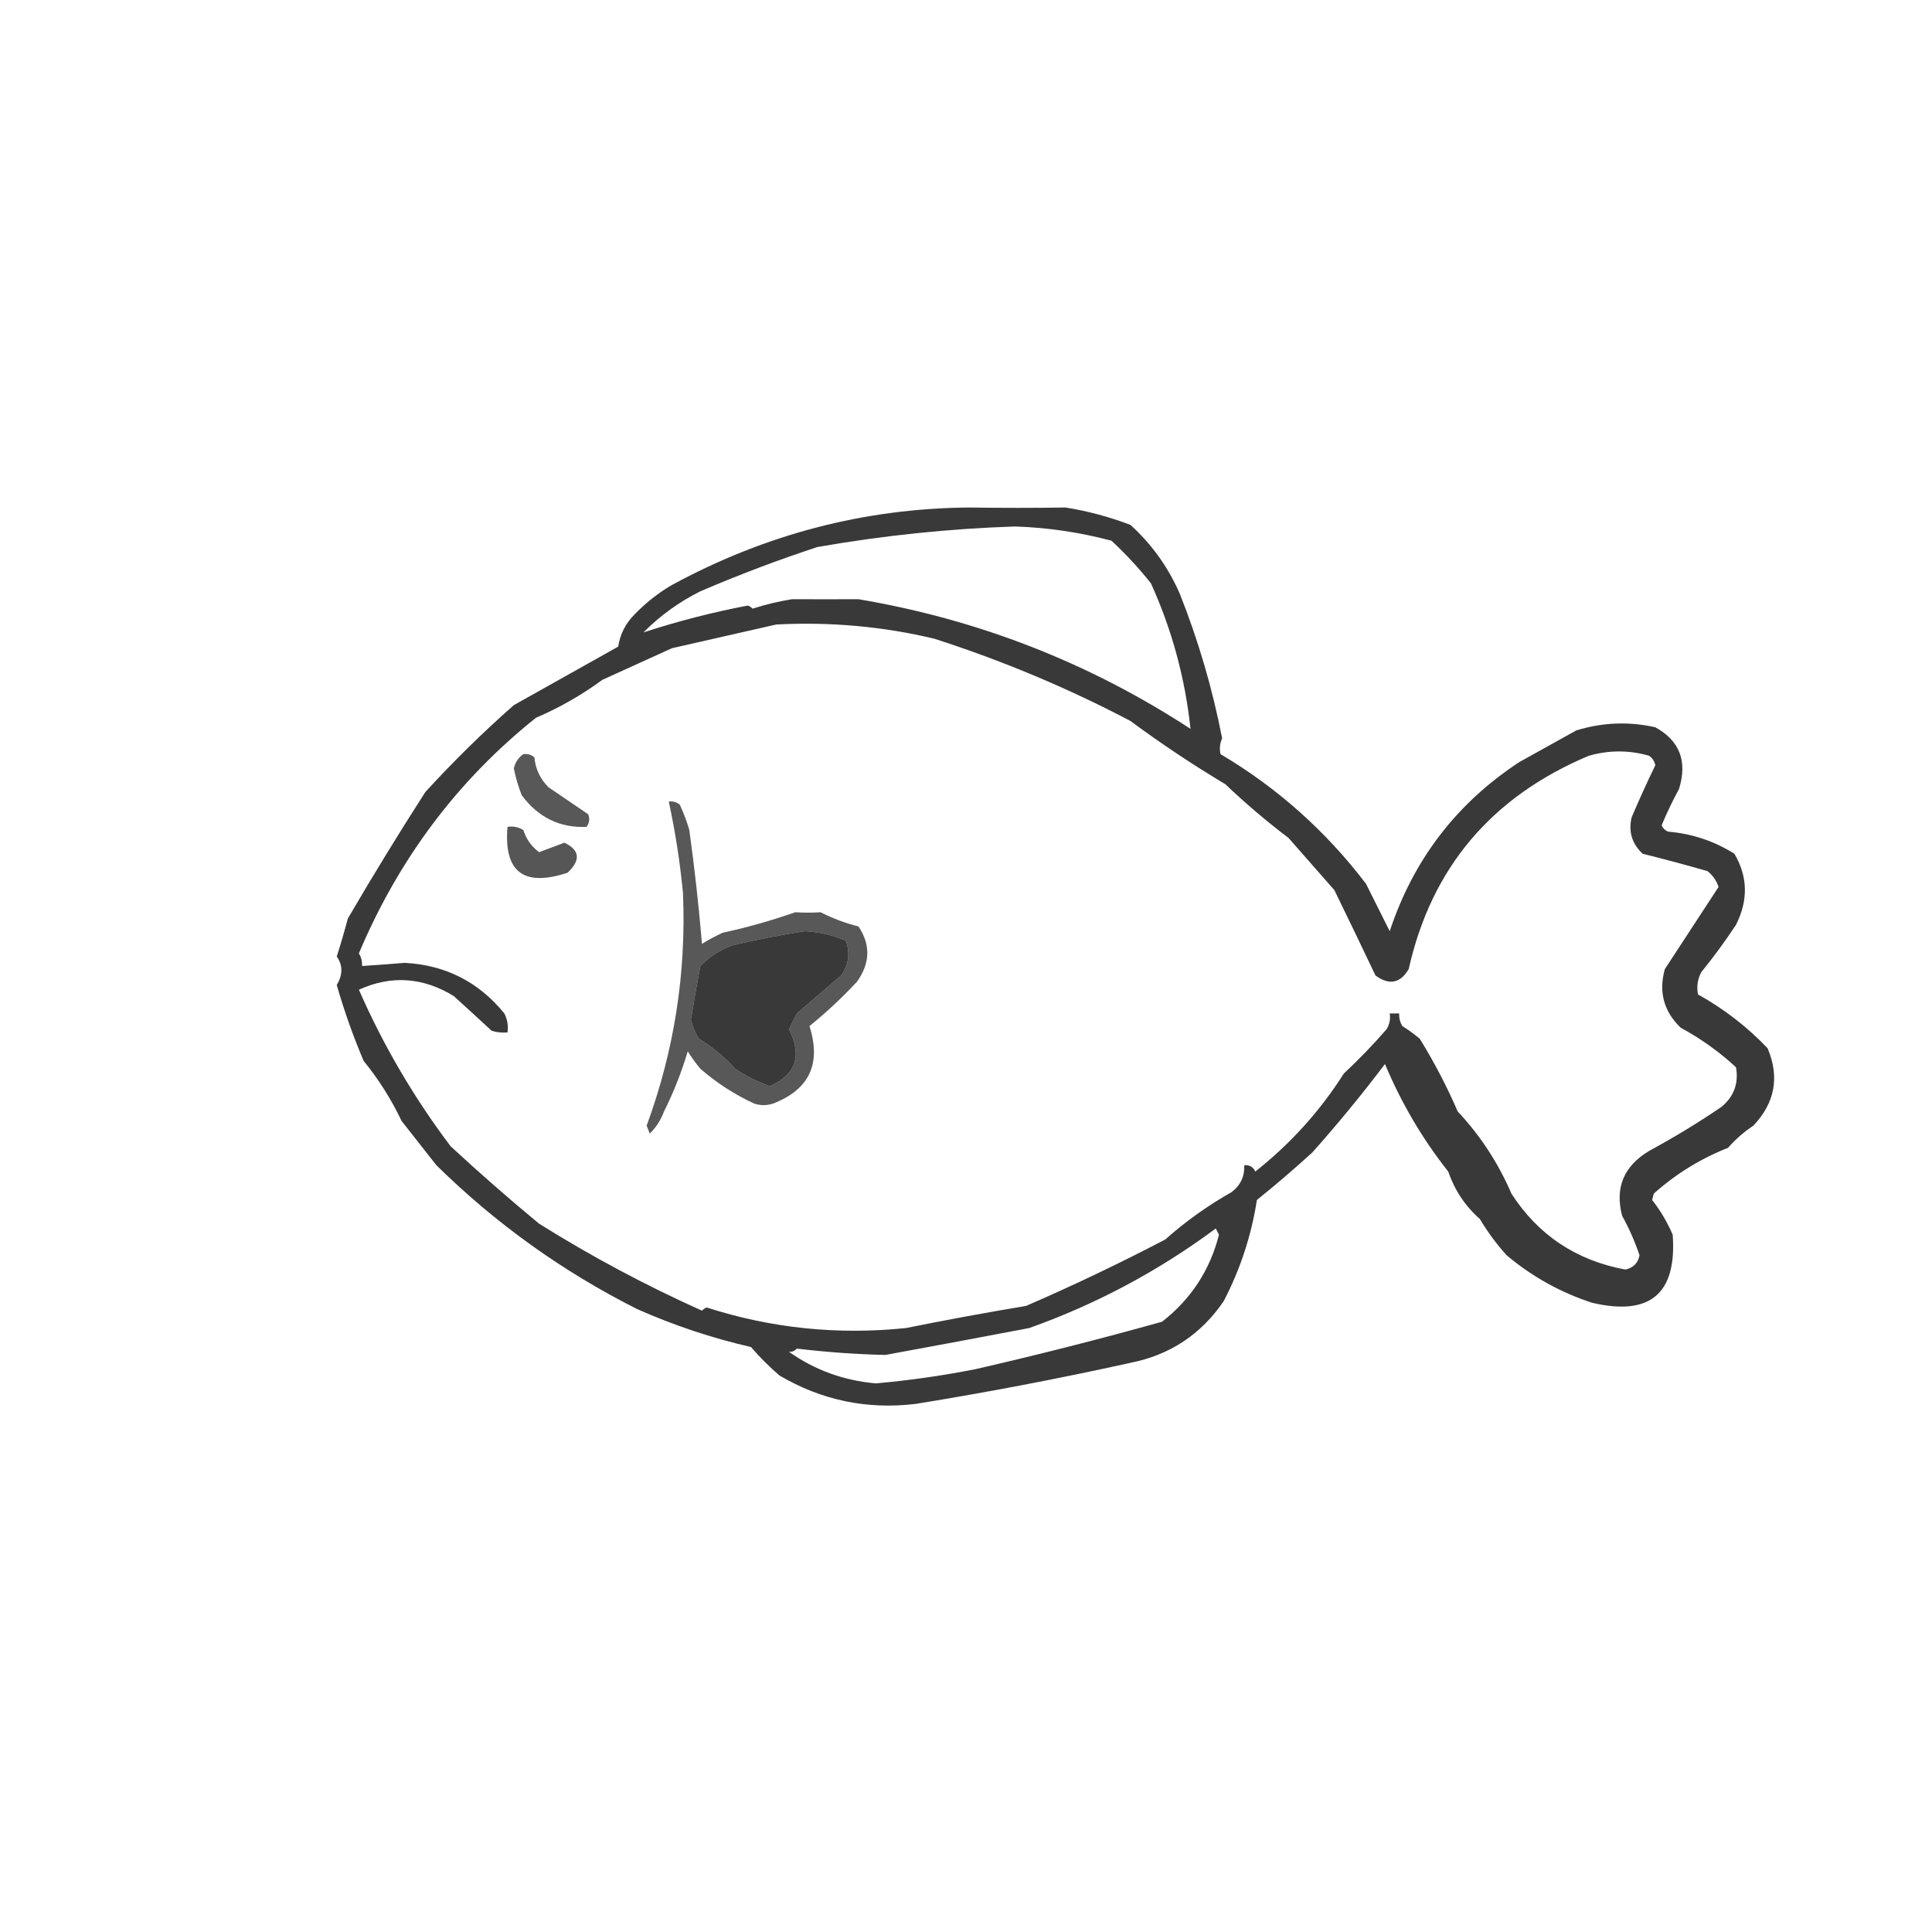
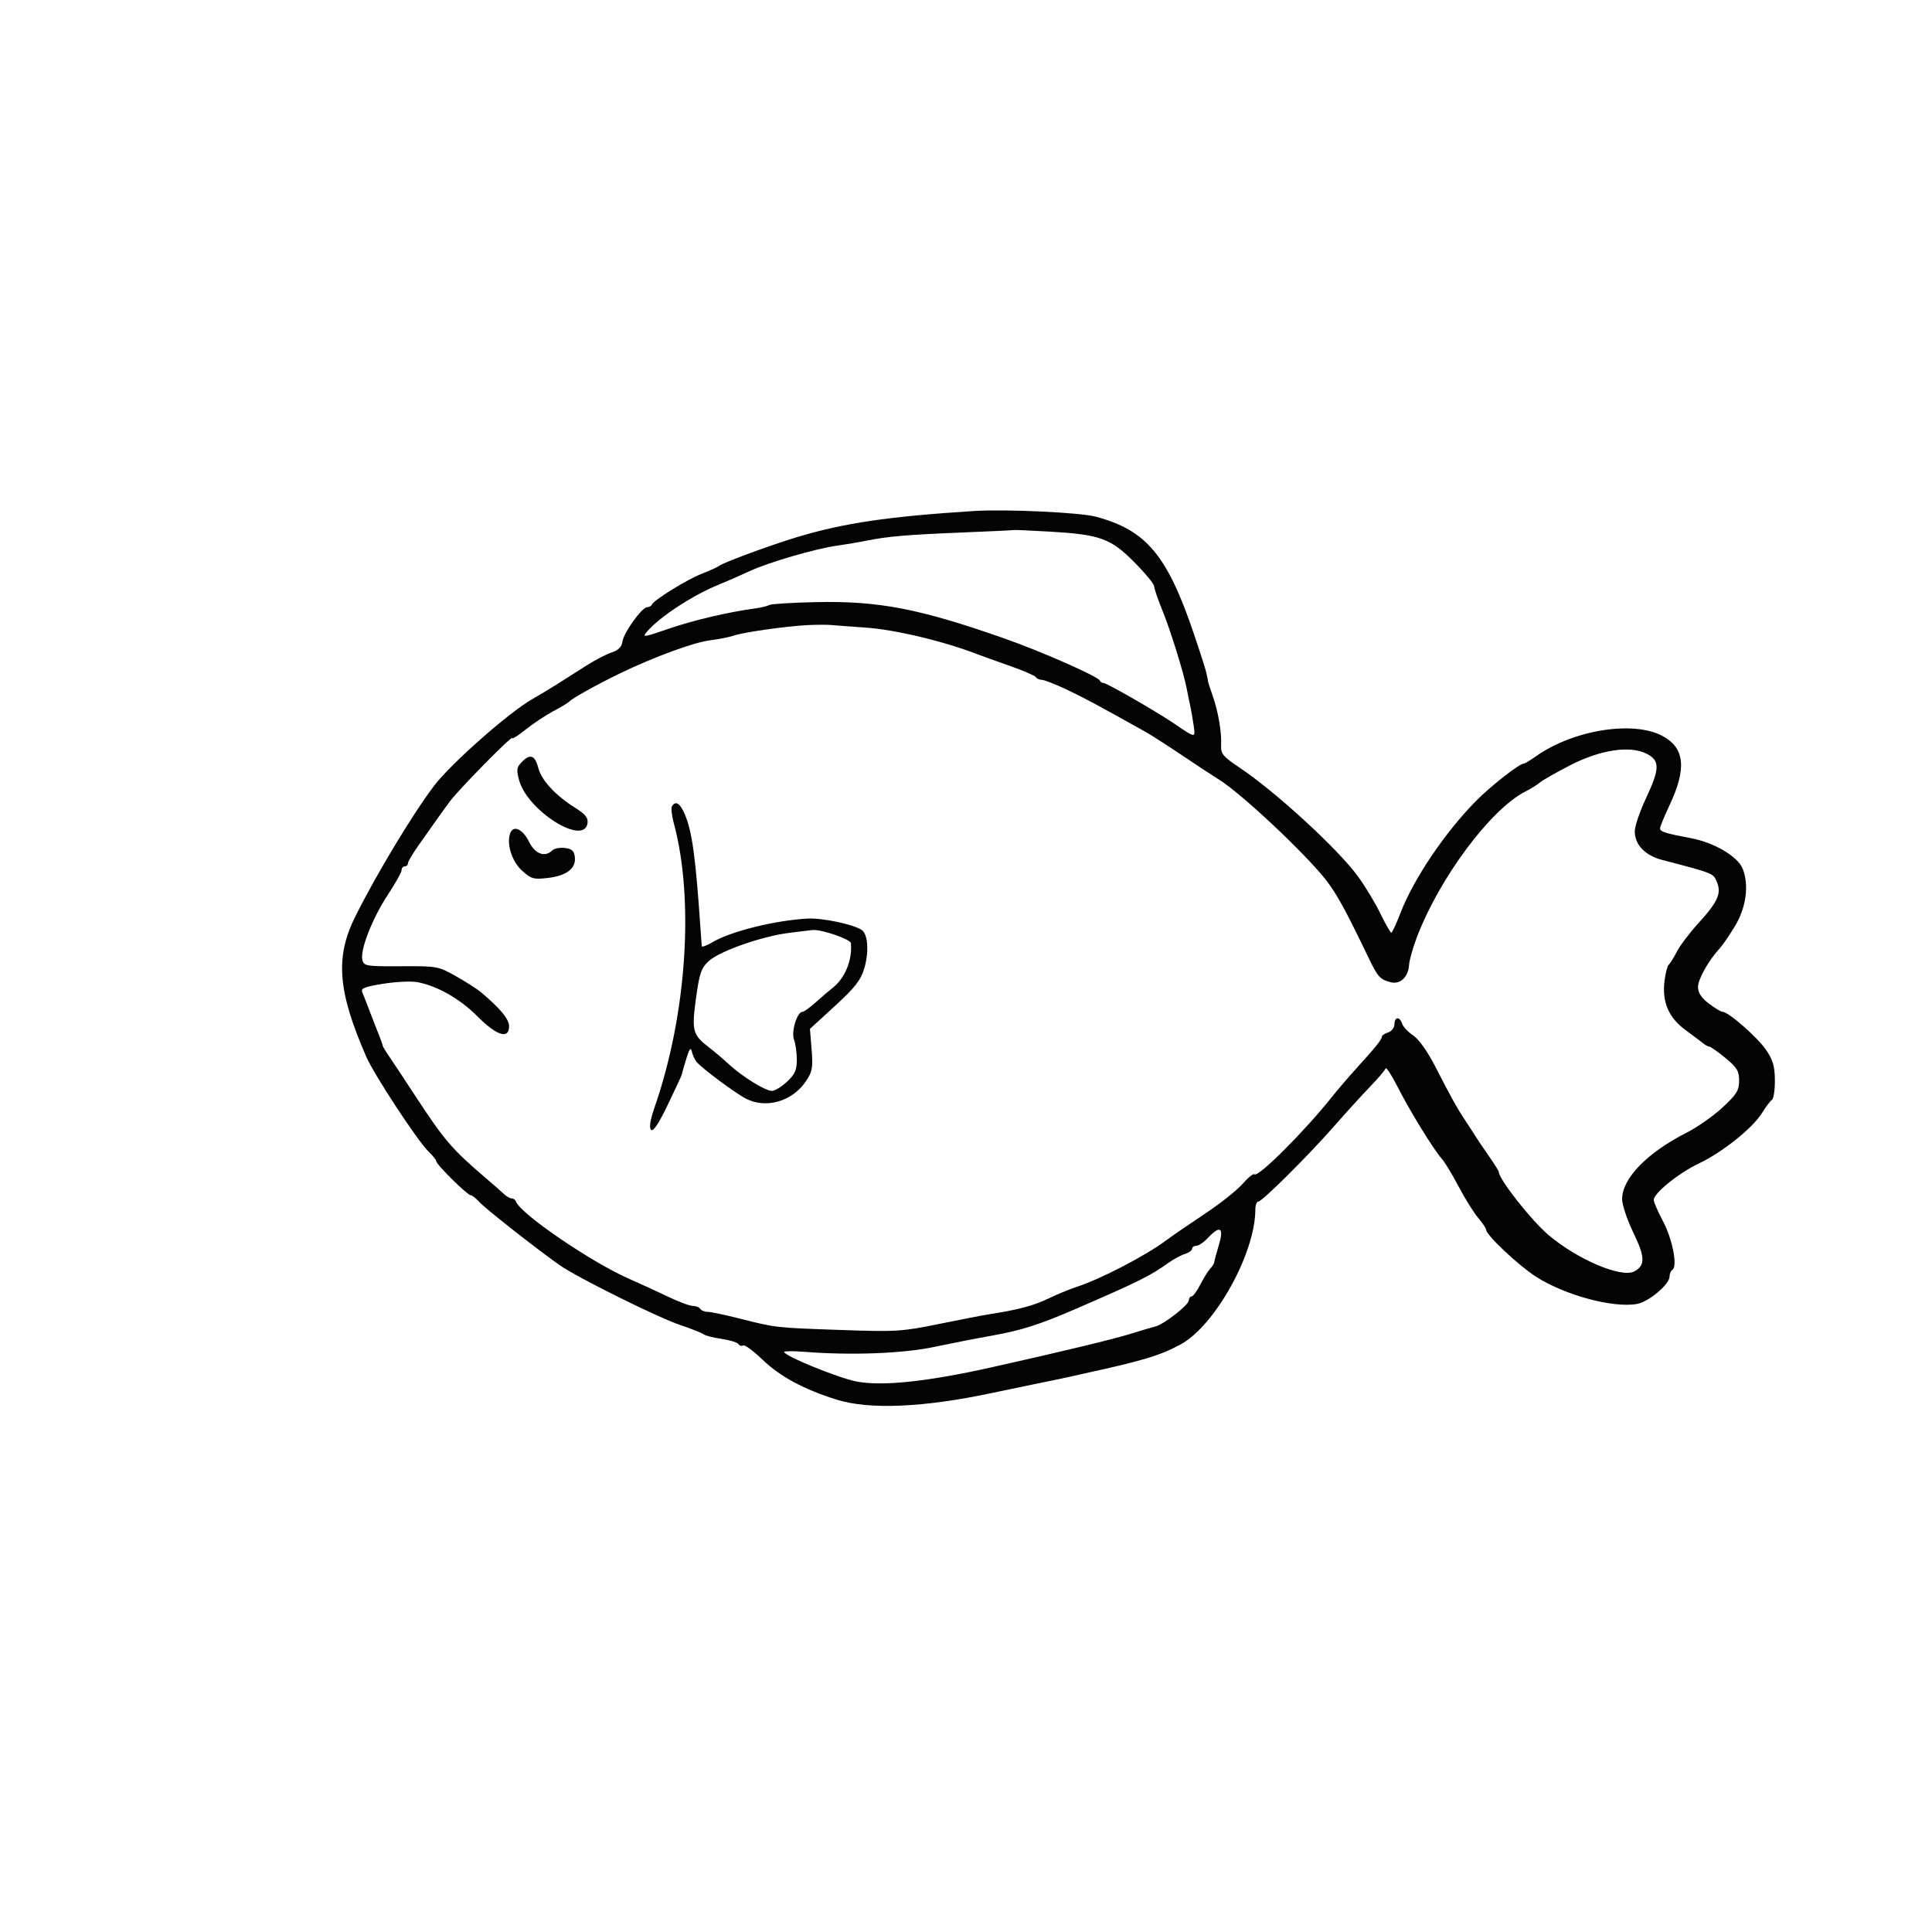
- <svg xmlns="http://www.w3.org/2000/svg" version="1.1" width="611px" height="611px" style="shape-rendering:geometricPrecision; text-rendering:geometricPrecision; image-rendering:optimizeQuality; fill-rule:evenodd; clip-rule:evenodd">
-   <g>
-     <path style="opacity:0.777" fill="#000000" d="M 306.5,160.5 C 316.737,160.652 326.903,160.652 337,160.5C 344.079,161.644 350.912,163.477 357.5,166C 364.12,171.978 369.286,179.145 373,187.5C 378.936,202.383 383.436,217.716 386.5,233.5C 385.772,235.155 385.605,236.821 386,238.5C 403.985,249.164 419.318,262.831 432,279.5C 434.504,284.509 437.004,289.509 439.5,294.5C 446.992,271.853 460.658,254.02 480.5,241C 486.5,237.667 492.5,234.333 498.5,231C 506.77,228.45 515.103,228.116 523.5,230C 531.21,234.257 533.71,240.757 531,249.5C 528.981,253.212 527.148,257.046 525.5,261C 525.905,261.945 526.572,262.612 527.5,263C 535.113,263.649 542.113,265.983 548.5,270C 552.766,277.23 552.932,284.73 549,292.5C 545.578,297.678 541.911,302.678 538,307.5C 536.85,309.754 536.516,312.087 537,314.5C 545.238,319.081 552.572,324.748 559,331.5C 562.853,340.598 561.353,348.764 554.5,356C 551.537,357.961 548.871,360.294 546.5,363C 537.779,366.442 529.945,371.275 523,377.5C 522.833,378.167 522.667,378.833 522.5,379.5C 525.126,382.855 527.293,386.522 529,390.5C 530.342,409.15 521.842,416.317 503.5,412C 493.586,408.778 484.586,403.778 476.5,397C 473.281,393.448 470.448,389.615 468,385.5C 463.405,381.461 460.071,376.461 458,370.5C 449.807,360.122 443.141,348.788 438,336.5C 430.749,346.093 423.082,355.426 415,364.5C 409.364,369.629 403.531,374.629 397.5,379.5C 395.748,390.748 392.248,401.414 387,411.5C 379.813,422.023 369.98,428.523 357.5,431C 334.948,435.983 312.281,440.317 289.5,444C 274.113,445.826 259.78,442.826 246.5,435C 243.264,432.219 240.264,429.219 237.5,426C 225.176,423.182 213.176,419.182 201.5,414C 177.948,402.143 156.782,386.976 138,368.5C 134.333,363.833 130.667,359.167 127,354.5C 123.763,347.693 119.763,341.36 115,335.5C 111.667,327.667 108.834,319.667 106.5,311.5C 108.445,308.259 108.445,305.259 106.5,302.5C 107.768,298.53 108.935,294.53 110,290.5C 117.892,276.977 126.059,263.643 134.5,250.5C 143.349,240.817 152.682,231.651 162.5,223C 173.505,216.831 184.505,210.664 195.5,204.5C 196.107,200.619 197.774,197.286 200.5,194.5C 204.069,190.762 208.069,187.596 212.5,185C 242.113,168.933 273.446,160.767 306.5,160.5 Z M 376.5,230.5 C 344.477,209.596 309.477,195.929 271.5,189.5C 264.44,189.534 257.44,189.534 250.5,189.5C 246.236,190.179 242.069,191.179 238,192.5C 237.586,192.043 237.086,191.709 236.5,191.5C 225.186,193.67 214.186,196.504 203.5,200C 208.755,194.699 214.755,190.366 221.5,187C 233.693,181.767 246.026,177.1 258.5,173C 279.364,169.347 300.198,167.18 321,166.5C 331.315,166.834 341.482,168.334 351.5,171C 356.006,175.173 360.173,179.673 364,184.5C 370.632,199.156 374.798,214.489 376.5,230.5 Z M 245.5,197.5 C 262.633,196.62 279.3,198.12 295.5,202C 317.027,208.924 337.693,217.59 357.5,228C 367.189,235.175 377.189,241.841 387.5,248C 393.921,254.098 400.587,259.765 407.5,265C 412.304,270.475 417.138,275.975 422,281.5C 426.415,290.546 430.748,299.546 435,308.5C 439.309,311.668 442.809,311.001 445.5,306.5C 452.686,274.447 471.686,251.947 502.5,239C 508.865,237.194 515.199,237.194 521.5,239C 522.574,239.739 523.241,240.739 523.5,242C 520.88,247.41 518.38,252.91 516,258.5C 514.956,263.034 516.123,266.867 519.5,270C 526.367,271.707 533.2,273.54 540,275.5C 541.649,276.786 542.815,278.453 543.5,280.5C 537.846,289.133 532.179,297.8 526.5,306.5C 524.508,313.703 526.175,319.87 531.5,325C 537.86,328.45 543.693,332.616 549,337.5C 549.917,342.505 548.417,346.672 544.5,350C 537.117,355.032 529.45,359.699 521.5,364C 513.506,368.808 510.673,375.641 513,384.5C 515.222,388.501 517.055,392.667 518.5,397C 518,399.5 516.5,401 514,401.5C 498.467,398.607 486.467,390.607 478,377.5C 473.821,367.795 468.154,359.128 461,351.5C 457.575,343.578 453.575,335.911 449,328.5C 447.255,327.044 445.422,325.711 443.5,324.5C 442.754,323.264 442.421,321.93 442.5,320.5C 441.5,320.5 440.5,320.5 439.5,320.5C 439.785,322.288 439.452,323.955 438.5,325.5C 434.212,330.443 429.712,335.11 425,339.5C 417.459,351.378 408.126,361.711 397,370.5C 396.29,369.027 395.124,368.36 393.5,368.5C 393.654,372.025 392.321,374.859 389.5,377C 381.972,381.264 374.972,386.264 368.5,392C 354.138,399.513 339.471,406.513 324.5,413C 311.791,415.118 299.124,417.451 286.5,420C 264.912,422.232 243.912,420.065 223.5,413.5C 222.914,413.709 222.414,414.043 222,414.5C 204.207,406.52 187.041,397.353 170.5,387C 160.873,379.043 151.54,370.877 142.5,362.5C 130.896,347.125 121.23,330.625 113.5,313C 123.712,308.356 133.712,309.023 143.5,315C 147.492,318.622 151.492,322.289 155.5,326C 157.134,326.494 158.801,326.66 160.5,326.5C 160.799,324.396 160.466,322.396 159.5,320.5C 151.384,310.525 140.884,305.192 128,304.5C 123.498,304.882 118.998,305.215 114.5,305.5C 114.579,304.07 114.246,302.736 113.5,301.5C 126.133,271.552 144.8,246.719 169.5,227C 176.962,223.803 183.962,219.803 190.5,215C 197.764,211.682 205.098,208.349 212.5,205C 223.635,202.485 234.635,199.985 245.5,197.5 Z M 254.5,294.5 C 259.009,294.71 263.342,295.71 267.5,297.5C 268.919,301.404 268.419,305.07 266,308.5C 261.333,312.5 256.667,316.5 252,320.5C 251.167,322.167 250.333,323.833 249.5,325.5C 253.74,333.844 251.74,339.844 243.5,343.5C 239.585,342.141 235.918,340.308 232.5,338C 229.127,334.237 225.294,331.07 221,328.5C 219.888,326.61 219.054,324.61 218.5,322.5C 219.407,316.815 220.407,311.148 221.5,305.5C 224.322,302.587 227.655,300.42 231.5,299C 239.244,297.151 246.911,295.651 254.5,294.5 Z M 249.5,427.5 C 250.496,427.586 251.329,427.252 252,426.5C 261.533,427.635 270.867,428.302 280,428.5C 295.22,425.714 310.387,422.881 325.5,420C 346.786,412.414 366.453,401.914 384.5,388.5C 384.833,389.167 385.167,389.833 385.5,390.5C 382.638,401.724 376.638,410.89 367.5,418C 347.756,423.519 328.089,428.519 308.5,433C 298.08,435.06 287.58,436.56 277,437.5C 266.814,436.608 257.647,433.275 249.5,427.5 Z" />
-   </g>
-   <g>
-     <path style="opacity:0.653" fill="#000000" d="M 165.5,238.5 C 166.822,238.33 167.989,238.663 169,239.5C 169.353,243.232 170.853,246.398 173.5,249C 177.638,251.792 181.804,254.625 186,257.5C 186.595,258.899 186.428,260.232 185.5,261.5C 177.069,261.87 170.236,258.537 165,251.5C 163.916,248.751 163.083,245.918 162.5,243C 162.957,241.06 163.957,239.56 165.5,238.5 Z" />
-   </g>
-   <g>
-     <path style="opacity:0.653" fill="#000000" d="M 211.5,253.5 C 212.822,253.33 213.989,253.663 215,254.5C 216.197,257.089 217.197,259.756 218,262.5C 219.675,274.669 221.008,286.669 222,298.5C 224.087,297.206 226.254,296.039 228.5,295C 236.319,293.296 243.985,291.129 251.5,288.5C 254.24,288.673 256.907,288.673 259.5,288.5C 263.33,290.441 267.33,291.941 271.5,293C 275.381,298.801 275.214,304.634 271,310.5C 266.275,315.562 261.275,320.228 256,324.5C 259.785,336.424 255.952,344.59 244.5,349C 242.5,349.667 240.5,349.667 238.5,349C 232.316,346.152 226.649,342.485 221.5,338C 220.044,336.255 218.711,334.422 217.5,332.5C 215.545,339.073 213.045,345.406 210,351.5C 208.985,354.21 207.485,356.543 205.5,358.5C 205.167,357.667 204.833,356.833 204.5,356C 213.218,332.288 217.051,307.788 216,282.5C 215.07,272.724 213.57,263.058 211.5,253.5 Z M 254.5,294.5 C 246.911,295.651 239.244,297.151 231.5,299C 227.655,300.42 224.322,302.587 221.5,305.5C 220.407,311.148 219.407,316.815 218.5,322.5C 219.054,324.61 219.888,326.61 221,328.5C 225.294,331.07 229.127,334.237 232.5,338C 235.918,340.308 239.585,342.141 243.5,343.5C 251.74,339.844 253.74,333.844 249.5,325.5C 250.333,323.833 251.167,322.167 252,320.5C 256.667,316.5 261.333,312.5 266,308.5C 268.419,305.07 268.919,301.404 267.5,297.5C 263.342,295.71 259.009,294.71 254.5,294.5 Z" />
-   </g>
-   <g>
-     <path style="opacity:0.661" fill="#000000" d="M 160.5,261.5 C 162.288,261.215 163.955,261.548 165.5,262.5C 166.456,265.439 168.123,267.772 170.5,269.5C 173.167,268.5 175.833,267.5 178.5,266.5C 183.385,268.842 183.719,272.009 179.5,276C 165.614,280.59 159.281,275.757 160.5,261.5 Z" />
-   </g>
+ <svg xmlns="http://www.w3.org/2000/svg" width="611" height="611" viewBox="0 0 611 611" version="1.1">
+   <path d="" stroke="none" fill="#080404" fill-rule="evenodd" />
+   <path d="M 308 161.607 C 280.822 163.344, 266.846 165.411, 252 169.886 C 243.839 172.346, 228.935 177.833, 227.547 178.888 C 226.971 179.325, 224.475 180.466, 222 181.423 C 217.362 183.217, 206.758 189.759, 206.167 191.192 C 205.983 191.636, 205.308 192.014, 204.667 192.031 C 202.985 192.075, 197.245 200.064, 196.842 202.922 C 196.607 204.582, 195.557 205.649, 193.500 206.315 C 191.850 206.849, 188.250 208.714, 185.500 210.459 C 182.750 212.205, 178.574 214.855, 176.221 216.350 C 173.868 217.844, 170.397 219.935, 168.508 220.996 C 161.140 225.134, 142.629 241.445, 137.253 248.536 C 130.542 257.389, 118.971 276.589, 112.383 289.806 C 105.941 302.729, 106.777 313.439, 115.849 334.231 C 118.349 339.962, 132.194 361.028, 135.553 364.213 C 136.880 365.471, 137.973 366.843, 137.983 367.263 C 138.006 368.308, 147.823 378, 148.858 378 C 149.316 378, 150.547 378.960, 151.595 380.133 C 153.409 382.164, 169.246 394.627, 176.902 400.048 C 182.378 403.926, 207.914 416.613, 215.119 419.036 C 218.629 420.216, 221.950 421.534, 222.500 421.965 C 223.050 422.395, 225.627 423.055, 228.227 423.432 C 230.826 423.808, 233.220 424.547, 233.546 425.074 C 233.872 425.601, 234.534 425.788, 235.017 425.489 C 235.501 425.191, 238.282 427.240, 241.198 430.044 C 246.696 435.330, 254.186 439.371, 264.500 442.614 C 274.934 445.894, 292.098 445.153, 314 440.476 C 317.575 439.712, 324.100 438.355, 328.500 437.461 C 332.900 436.566, 337.400 435.623, 338.500 435.366 C 339.600 435.108, 341.400 434.701, 342.500 434.462 C 361.367 430.351, 366.833 428.710, 373.321 425.207 C 384.250 419.307, 397 396.343, 397 382.557 C 397 381.151, 397.422 380, 397.937 380 C 399.166 380, 413.757 365.490, 422 356.069 C 425.575 351.983, 430.606 346.454, 433.179 343.783 C 435.753 341.111, 438.011 338.468, 438.197 337.909 C 438.383 337.350, 440.087 339.955, 441.982 343.697 C 445.835 351.301, 453.296 363.445, 455.993 366.500 C 456.964 367.600, 459.358 371.550, 461.314 375.279 C 463.270 379.007, 466.025 383.429, 467.435 385.105 C 468.846 386.782, 470 388.499, 470 388.921 C 470 390.569, 480.074 400.075, 485.635 403.673 C 494.784 409.593, 510.135 413.750, 517.745 412.368 C 521.435 411.699, 528 406.173, 528 403.738 C 528 402.847, 528.417 401.860, 528.928 401.545 C 530.604 400.509, 528.886 391.748, 525.915 386.180 C 524.312 383.176, 523 380.159, 523 379.476 C 523 377.347, 530.926 370.950, 537.296 367.938 C 544.686 364.442, 554.299 356.759, 557.235 352 C 558.423 350.075, 559.839 348.197, 560.382 347.827 C 560.925 347.457, 561.343 344.638, 561.311 341.563 C 561.265 337.129, 560.674 335.137, 558.455 331.934 C 555.683 327.935, 546.606 320, 544.803 320 C 544.288 320, 542.322 318.822, 540.433 317.381 C 538.045 315.560, 537 313.956, 537 312.113 C 537 309.647, 540.358 303.711, 543.951 299.824 C 544.803 298.902, 546.950 295.750, 548.723 292.820 C 552.231 287.021, 553.179 279.911, 551.134 274.742 C 549.605 270.875, 542.164 266.481, 534.764 265.076 C 526.416 263.490, 525 263.035, 525 261.935 C 525 261.424, 526.328 258.192, 527.951 254.753 C 533.509 242.977, 532.824 236.460, 525.631 232.682 C 516.335 227.799, 497.362 230.904, 485.702 239.215 C 483.941 240.470, 482.213 241.498, 481.862 241.498 C 480.508 241.502, 471.496 248.553, 466.866 253.231 C 456.986 263.215, 447.062 277.928, 442.879 288.792 C 441.571 292.190, 440.275 294.970, 440 294.969 C 439.725 294.968, 438.150 292.198, 436.500 288.813 C 434.850 285.428, 431.654 280.148, 429.399 277.079 C 423.017 268.397, 403.603 250.552, 392.233 242.918 C 386.704 239.205, 386.039 238.403, 386.182 235.623 C 386.391 231.565, 385.259 224.987, 383.488 219.967 C 382.713 217.770, 382.061 215.753, 382.039 215.486 C 382.018 215.219, 381.966 214.887, 381.923 214.750 C 381.881 214.613, 381.701 213.744, 381.522 212.821 C 381.344 211.898, 379.546 206.273, 377.526 200.321 C 369.120 175.544, 362.516 167.671, 346.560 163.402 C 341.543 162.060, 318.031 160.965, 308 161.607 M 320.673 167.619 C 320.578 167.691, 313.300 168.040, 304.500 168.395 C 286.923 169.104, 280.778 169.628, 274 170.998 C 271.525 171.498, 267.475 172.183, 265 172.521 C 258.071 173.465, 243.117 177.810, 237 180.655 C 233.975 182.062, 229.706 183.932, 227.512 184.810 C 219.325 188.089, 208.662 195.036, 204.681 199.685 C 202.973 201.681, 203.381 201.631, 211.426 198.857 C 219.257 196.158, 230.292 193.565, 238.889 192.404 C 240.753 192.152, 242.722 191.672, 243.266 191.336 C 243.810 191, 250.385 190.589, 257.877 190.424 C 277.841 189.984, 290.675 192.451, 317.637 201.913 C 329.344 206.022, 347.266 213.927, 347.833 215.233 C 348.017 215.655, 348.544 216, 349.004 216 C 350.035 216, 365.491 224.882, 371.273 228.797 C 378.287 233.547, 378.065 233.528, 377.475 229.312 C 377.182 227.215, 376.686 224.375, 376.374 223 C 376.062 221.625, 375.599 219.375, 375.346 218 C 374.442 213.082, 370.197 199.387, 367.621 193.078 C 366.180 189.545, 365 186.088, 365 185.395 C 365 184.701, 362.188 181.291, 358.750 177.817 C 351.272 170.259, 347.887 169.037, 331.877 168.120 C 325.810 167.772, 320.768 167.547, 320.673 167.619 M 255.500 197.685 C 248.729 198.014, 235.074 199.954, 232 201.023 C 230.625 201.501, 227.298 202.163, 224.607 202.494 C 219.428 203.130, 206.810 207.760, 196 212.991 C 188.938 216.408, 180.798 220.940, 180 221.899 C 179.725 222.230, 177.475 223.581, 175 224.902 C 172.525 226.222, 168.588 228.840, 166.250 230.719 C 163.912 232.597, 162 233.806, 162 233.406 C 162 232.457, 145.141 249.596, 142.234 253.500 C 141.006 255.150, 138.988 257.946, 137.750 259.712 C 136.513 261.479, 134.037 264.989, 132.250 267.513 C 130.463 270.036, 129 272.528, 129 273.050 C 129 273.573, 128.550 274, 128 274 C 127.450 274, 127 274.539, 127 275.198 C 127 275.857, 125.052 279.345, 122.672 282.948 C 117.766 290.375, 113.800 300.520, 114.603 303.590 C 115.110 305.527, 115.837 305.645, 126.821 305.575 C 138.221 305.502, 138.637 305.578, 144.246 308.756 C 147.406 310.547, 150.925 312.797, 152.066 313.756 C 158.205 318.915, 161 322.292, 161 324.548 C 161 328.782, 157.120 327.577, 151 321.440 C 145.418 315.844, 138.346 311.811, 132 310.607 C 130.075 310.241, 125.214 310.471, 121.199 311.117 C 115.103 312.097, 114.014 312.556, 114.602 313.895 C 114.989 314.778, 116.067 317.525, 116.997 320 C 117.928 322.475, 119.209 325.767, 119.845 327.315 C 120.480 328.863, 121 330.344, 121 330.606 C 121 330.867, 121.841 332.300, 122.869 333.790 C 123.897 335.281, 127.831 341.225, 131.611 347 C 140.503 360.586, 142.992 363.480, 153.544 372.500 C 156.118 374.700, 158.816 377.063, 159.541 377.750 C 160.265 378.437, 161.302 379, 161.845 379 C 162.389 379, 162.983 379.436, 163.167 379.969 C 164.492 383.822, 186.947 399.161, 199 404.447 C 202.575 406.015, 208.167 408.581, 211.427 410.149 C 214.687 411.717, 218.148 413, 219.118 413 C 220.088 413, 221.142 413.421, 221.461 413.936 C 221.779 414.451, 222.818 414.872, 223.770 414.871 C 224.721 414.870, 229.325 415.836, 234 417.017 C 245.532 419.931, 245.071 419.880, 266 420.611 C 283.337 421.217, 285.286 421.097, 297 418.701 C 303.875 417.295, 311.075 415.902, 313 415.606 C 321.983 414.222, 326.887 412.920, 331.500 410.694 C 334.250 409.367, 338.278 407.703, 340.451 406.996 C 348.153 404.493, 362.226 397.170, 368.931 392.177 C 370.819 390.771, 376.256 387.039, 381.014 383.883 C 385.772 380.727, 391.118 376.490, 392.894 374.468 C 394.670 372.445, 396.387 371.054, 396.710 371.377 C 397.848 372.514, 412.694 357.660, 421.500 346.574 C 423.150 344.497, 426.398 340.706, 428.717 338.149 C 435.125 331.086, 437 328.769, 437 327.914 C 437 327.486, 437.900 326.849, 439 326.500 C 440.100 326.151, 441 324.996, 441 323.933 C 441 321.522, 442.671 321.396, 443.427 323.750 C 443.736 324.712, 445.318 326.388, 446.942 327.473 C 448.729 328.666, 451.520 332.621, 454.003 337.473 C 458.889 347.023, 460.824 350.493, 463.500 354.508 C 464.600 356.158, 465.950 358.248, 466.500 359.152 C 467.050 360.056, 468.962 362.889, 470.750 365.448 C 472.538 368.007, 474 370.327, 474 370.603 C 474 372.899, 484.260 385.944, 489.686 390.547 C 498.865 398.334, 512.792 404.252, 516.840 402.086 C 520.365 400.199, 520.302 397.559, 516.547 389.818 C 514.596 385.797, 513 381.033, 513 379.232 C 513 372.660, 520.880 364.558, 533.500 358.153 C 536.800 356.479, 541.862 352.919, 544.750 350.244 C 549.222 346.100, 550 344.842, 550 341.757 C 550 338.694, 549.327 337.582, 545.647 334.567 C 543.253 332.605, 540.984 331, 540.605 331 C 540.226 331, 539.372 330.556, 538.708 330.013 C 538.044 329.469, 535.475 327.536, 533 325.717 C 527.657 321.789, 525.543 316.750, 526.428 310.054 C 526.751 307.609, 527.349 305.359, 527.758 305.054 C 528.166 304.749, 529.305 302.925, 530.290 301 C 531.274 299.075, 534.333 295.025, 537.088 292 C 543.283 285.197, 544.472 282.554, 542.970 278.927 C 541.818 276.147, 542.002 276.221, 525.712 271.969 C 520.248 270.542, 517 267.156, 517 262.887 C 517 261.323, 518.575 256.680, 520.500 252.568 C 524.947 243.069, 525.001 240.569, 520.807 238.400 C 515.529 235.671, 506.110 237.093, 496.448 242.078 C 492.077 244.333, 487.825 246.759, 487 247.469 C 486.175 248.178, 484.122 249.456, 482.437 250.308 C 471.422 255.881, 455.173 277.709, 448.051 296.500 C 446.800 299.800, 445.700 303.736, 445.607 305.246 C 445.374 308.992, 442.775 311.420, 439.835 310.638 C 436.356 309.713, 435.760 309.041, 432.619 302.500 C 425.549 287.773, 422.476 282.201, 419.109 278 C 412.036 269.174, 392.356 250.763, 385.440 246.500 C 383.655 245.400, 378.438 241.971, 373.847 238.880 C 369.256 235.789, 363.988 232.414, 362.139 231.380 C 346.740 222.766, 342.711 220.606, 337.157 217.989 C 333.668 216.345, 330.207 215, 329.466 215 C 328.725 215, 327.880 214.615, 327.590 214.145 C 327.299 213.675, 323.560 212.061, 319.281 210.559 C 315.001 209.057, 310.600 207.478, 309.500 207.051 C 298.595 202.812, 283.201 199.127, 273.648 198.468 C 269.167 198.159, 264.375 197.802, 263 197.674 C 261.625 197.546, 258.250 197.551, 255.500 197.685 M 165.126 240.874 C 163.395 242.605, 163.264 243.385, 164.153 246.687 C 166.769 256.408, 184.758 267.716, 185.813 260.302 C 186.050 258.634, 185.086 257.454, 181.813 255.409 C 175.734 251.609, 171.257 246.772, 170.261 242.926 C 169.208 238.865, 167.727 238.273, 165.126 240.874 M 212.514 254.977 C 212.182 255.514, 212.431 257.877, 213.067 260.227 C 219.615 284.416, 217.183 320.805, 207.065 350.040 C 205.615 354.232, 205.231 356.631, 205.904 357.304 C 206.577 357.977, 208.321 355.367, 211.184 349.404 C 213.536 344.507, 215.500 340.275, 215.549 340 C 215.599 339.725, 216.248 337.475, 216.992 335 C 217.966 331.758, 218.466 331.059, 218.780 332.500 C 219.019 333.600, 219.694 335.089, 220.279 335.809 C 221.890 337.791, 232.456 345.667, 235.880 347.438 C 242.250 350.732, 250.523 348.358, 254.832 342 C 256.912 338.930, 257.138 337.695, 256.676 331.945 L 256.149 325.390 264.053 318.137 C 270.448 312.268, 272.222 309.988, 273.346 306.192 C 274.832 301.173, 274.505 295.616, 272.641 294.194 C 270.314 292.418, 260.127 290.238, 255.391 290.502 C 245.019 291.081, 231.174 294.520, 225.324 297.971 C 223.496 299.050, 221.968 299.610, 221.930 299.216 C 221.891 298.822, 221.709 296.284, 221.525 293.576 C 220 271.169, 218.898 263.086, 216.628 257.653 C 215.115 254.031, 213.677 253.096, 212.514 254.977 M 161.373 263.470 C 160.099 266.791, 161.881 272.455, 165.117 275.371 C 167.994 277.964, 168.786 278.185, 173.289 277.652 C 179.222 276.950, 182.214 274.628, 181.797 271.052 C 181.567 269.073, 180.856 268.426, 178.628 268.172 C 177.049 267.991, 175.271 268.329, 174.678 268.922 C 172.358 271.242, 169.212 270.098, 167.332 266.250 C 165.366 262.226, 162.384 260.835, 161.373 263.470 M 249.324 295.058 C 240.737 296.177, 227.535 300.828, 224.179 303.918 C 221.755 306.150, 221.203 307.746, 220.115 315.680 C 218.700 325.984, 219.034 327.252, 224.202 331.225 C 226.016 332.619, 228.845 335.017, 230.488 336.553 C 234.576 340.374, 242.026 345, 244.090 345 C 245.024 345, 247.186 343.694, 248.894 342.099 C 251.376 339.781, 252 338.387, 252 335.164 C 252 332.945, 251.597 330.069, 251.103 328.772 C 250.165 326.304, 252.083 320, 253.772 320 C 254.249 320, 256.183 318.608, 258.070 316.907 C 259.956 315.206, 262.193 313.293, 263.041 312.657 C 267.139 309.580, 269.587 303.782, 269.106 298.289 C 268.997 297.048, 259.889 293.899, 257.068 294.127 C 256.206 294.197, 252.721 294.616, 249.324 295.058 M 382 391.500 C 380.708 392.875, 379.055 394, 378.326 394 C 377.597 394, 377 394.420, 377 394.933 C 377 395.446, 375.988 396.180, 374.750 396.564 C 373.512 396.948, 371.159 398.216, 369.521 399.381 C 363.644 403.561, 360.119 405.314, 340.500 413.820 C 328.668 418.949, 322.935 420.775, 313.393 422.455 C 309.052 423.219, 301 424.794, 295.500 425.956 C 285.472 428.073, 269.239 428.685, 254.250 427.509 C 250.813 427.240, 248 427.261, 248 427.556 C 248 428.801, 265.014 435.759, 270.845 436.898 C 278.900 438.472, 293.081 436.989, 313.500 432.436 C 335.156 427.607, 352.214 423.498, 357.500 421.838 C 360.800 420.801, 364.334 419.756, 365.353 419.514 C 368.026 418.881, 375.933 412.726, 375.969 411.250 C 375.986 410.563, 376.379 410, 376.843 410 C 377.306 410, 378.543 408.319, 379.593 406.265 C 380.642 404.211, 382.063 401.929, 382.750 401.194 C 383.438 400.459, 384.005 399.552, 384.011 399.179 C 384.017 398.805, 384.670 396.363, 385.463 393.750 C 387.150 388.192, 385.882 387.368, 382 391.500" stroke="none" fill="#040404" fill-rule="evenodd" />
</svg>
